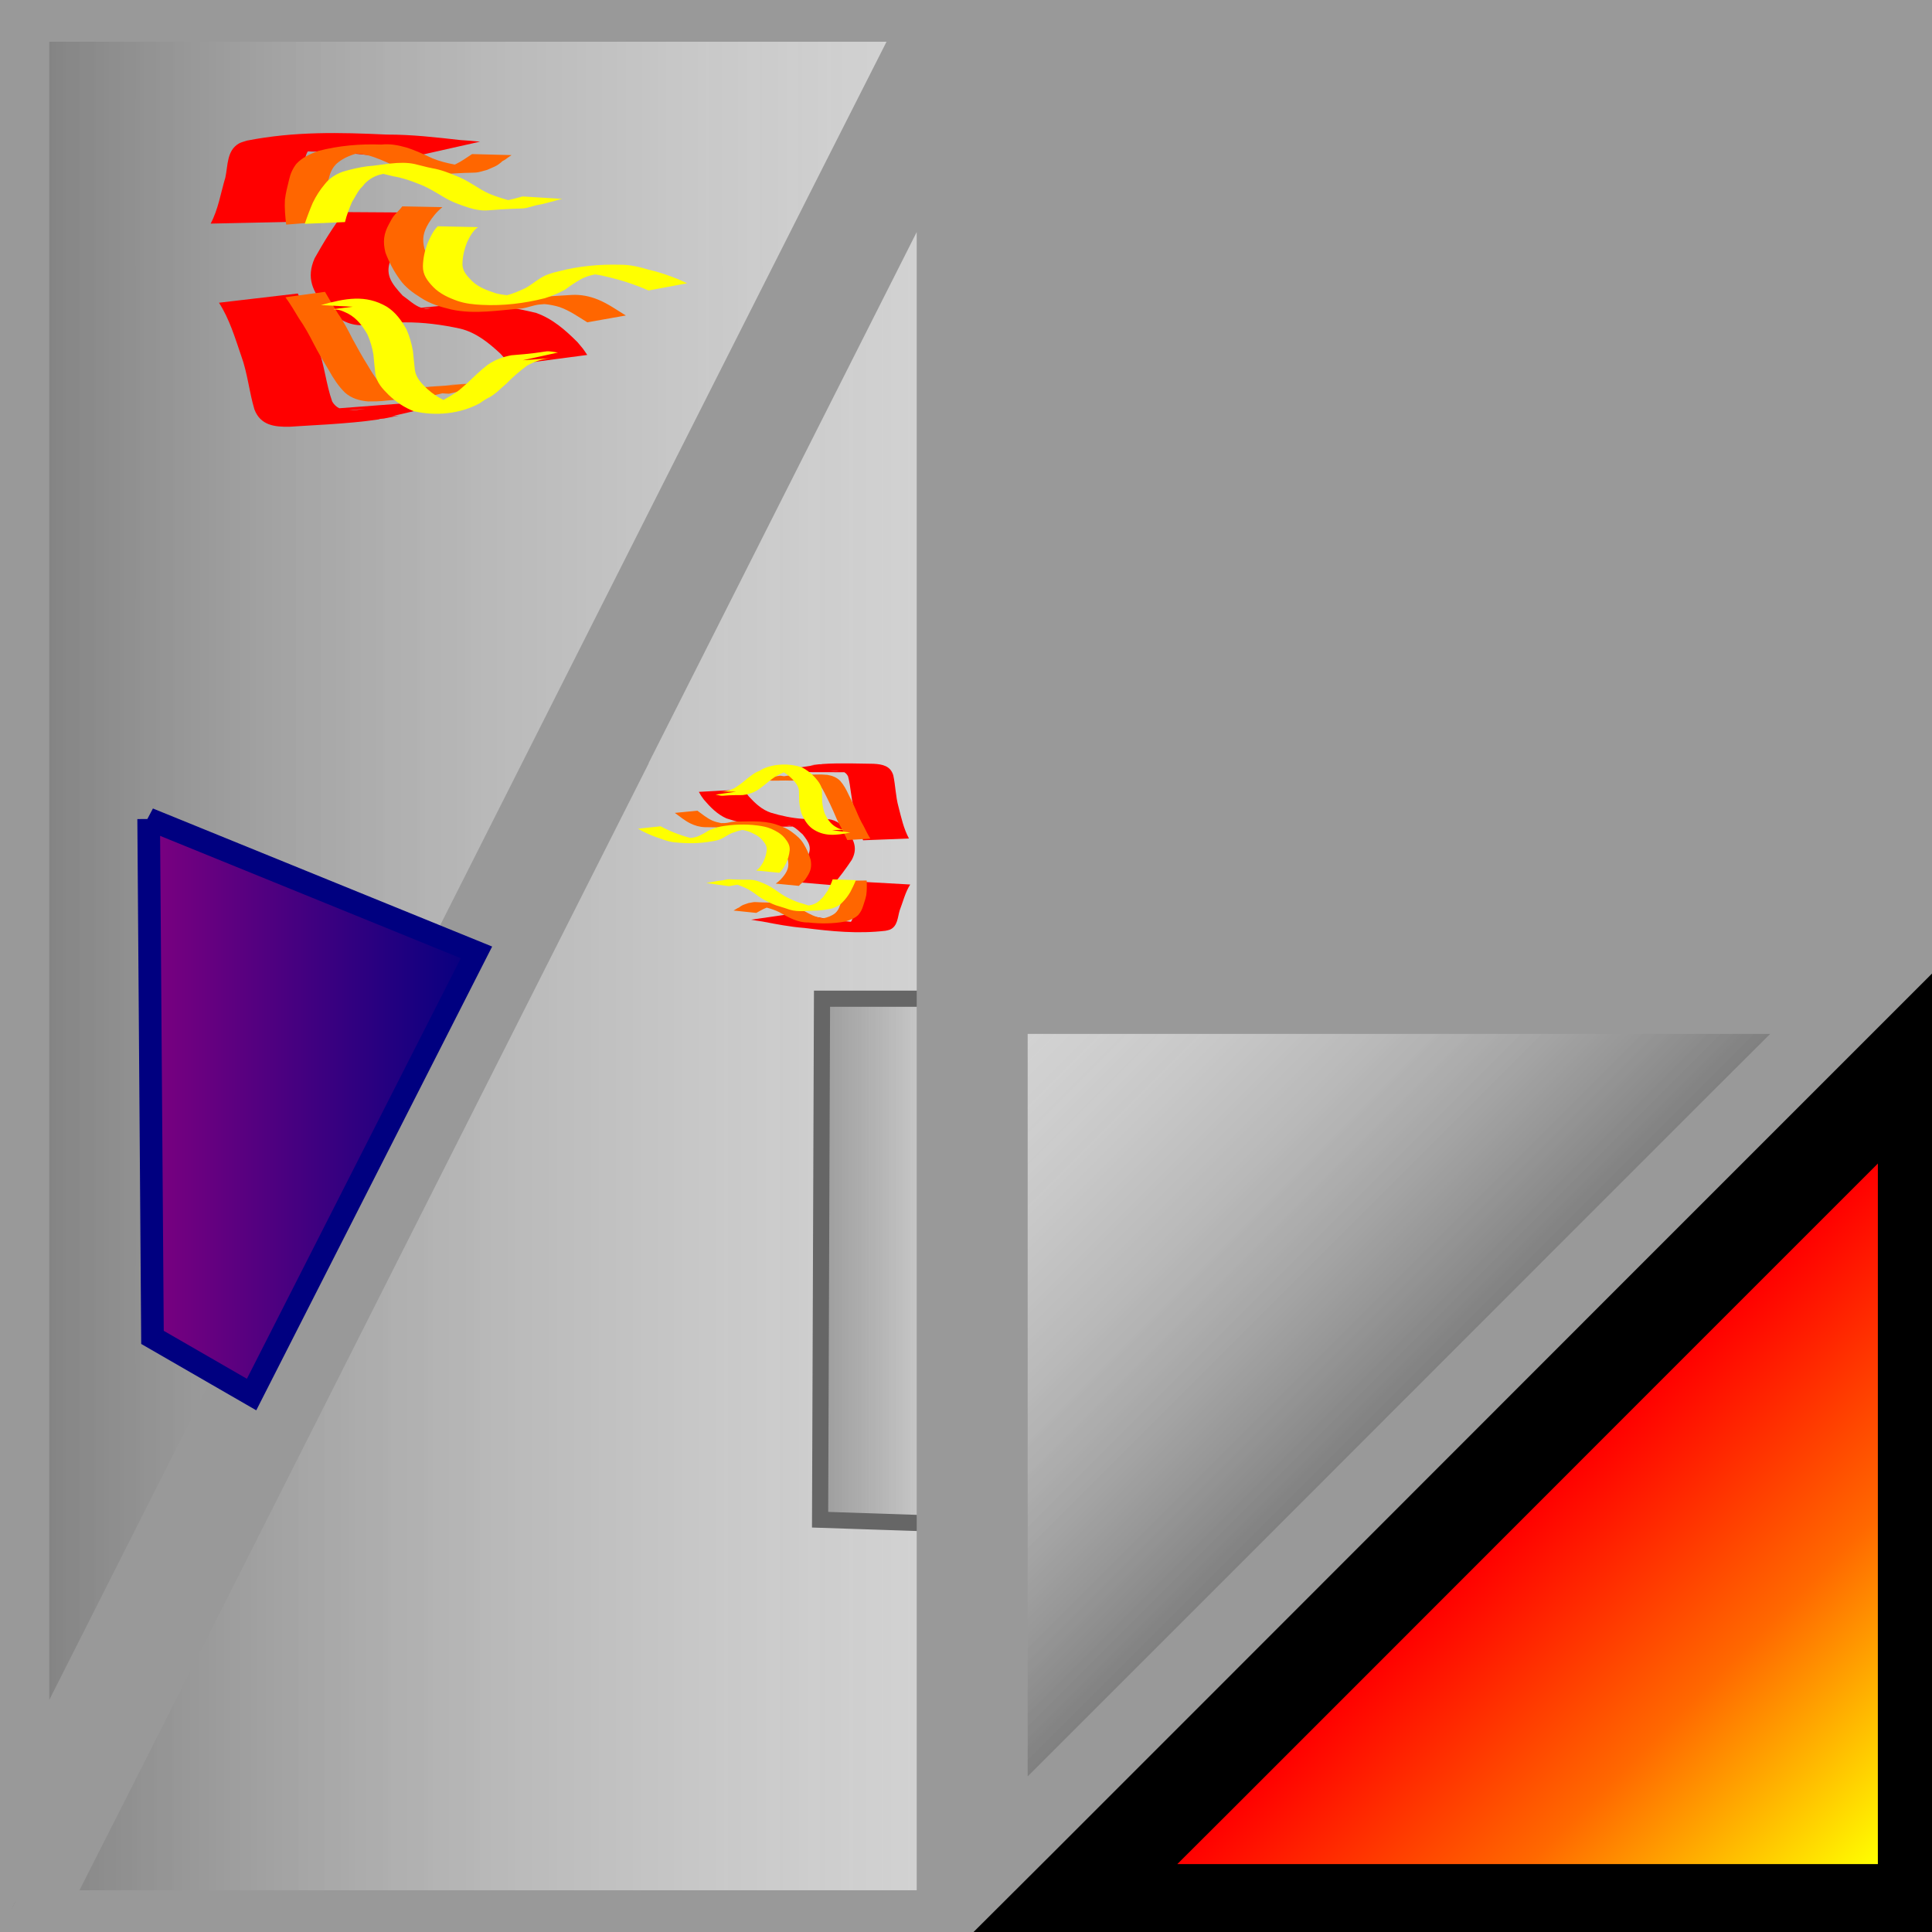
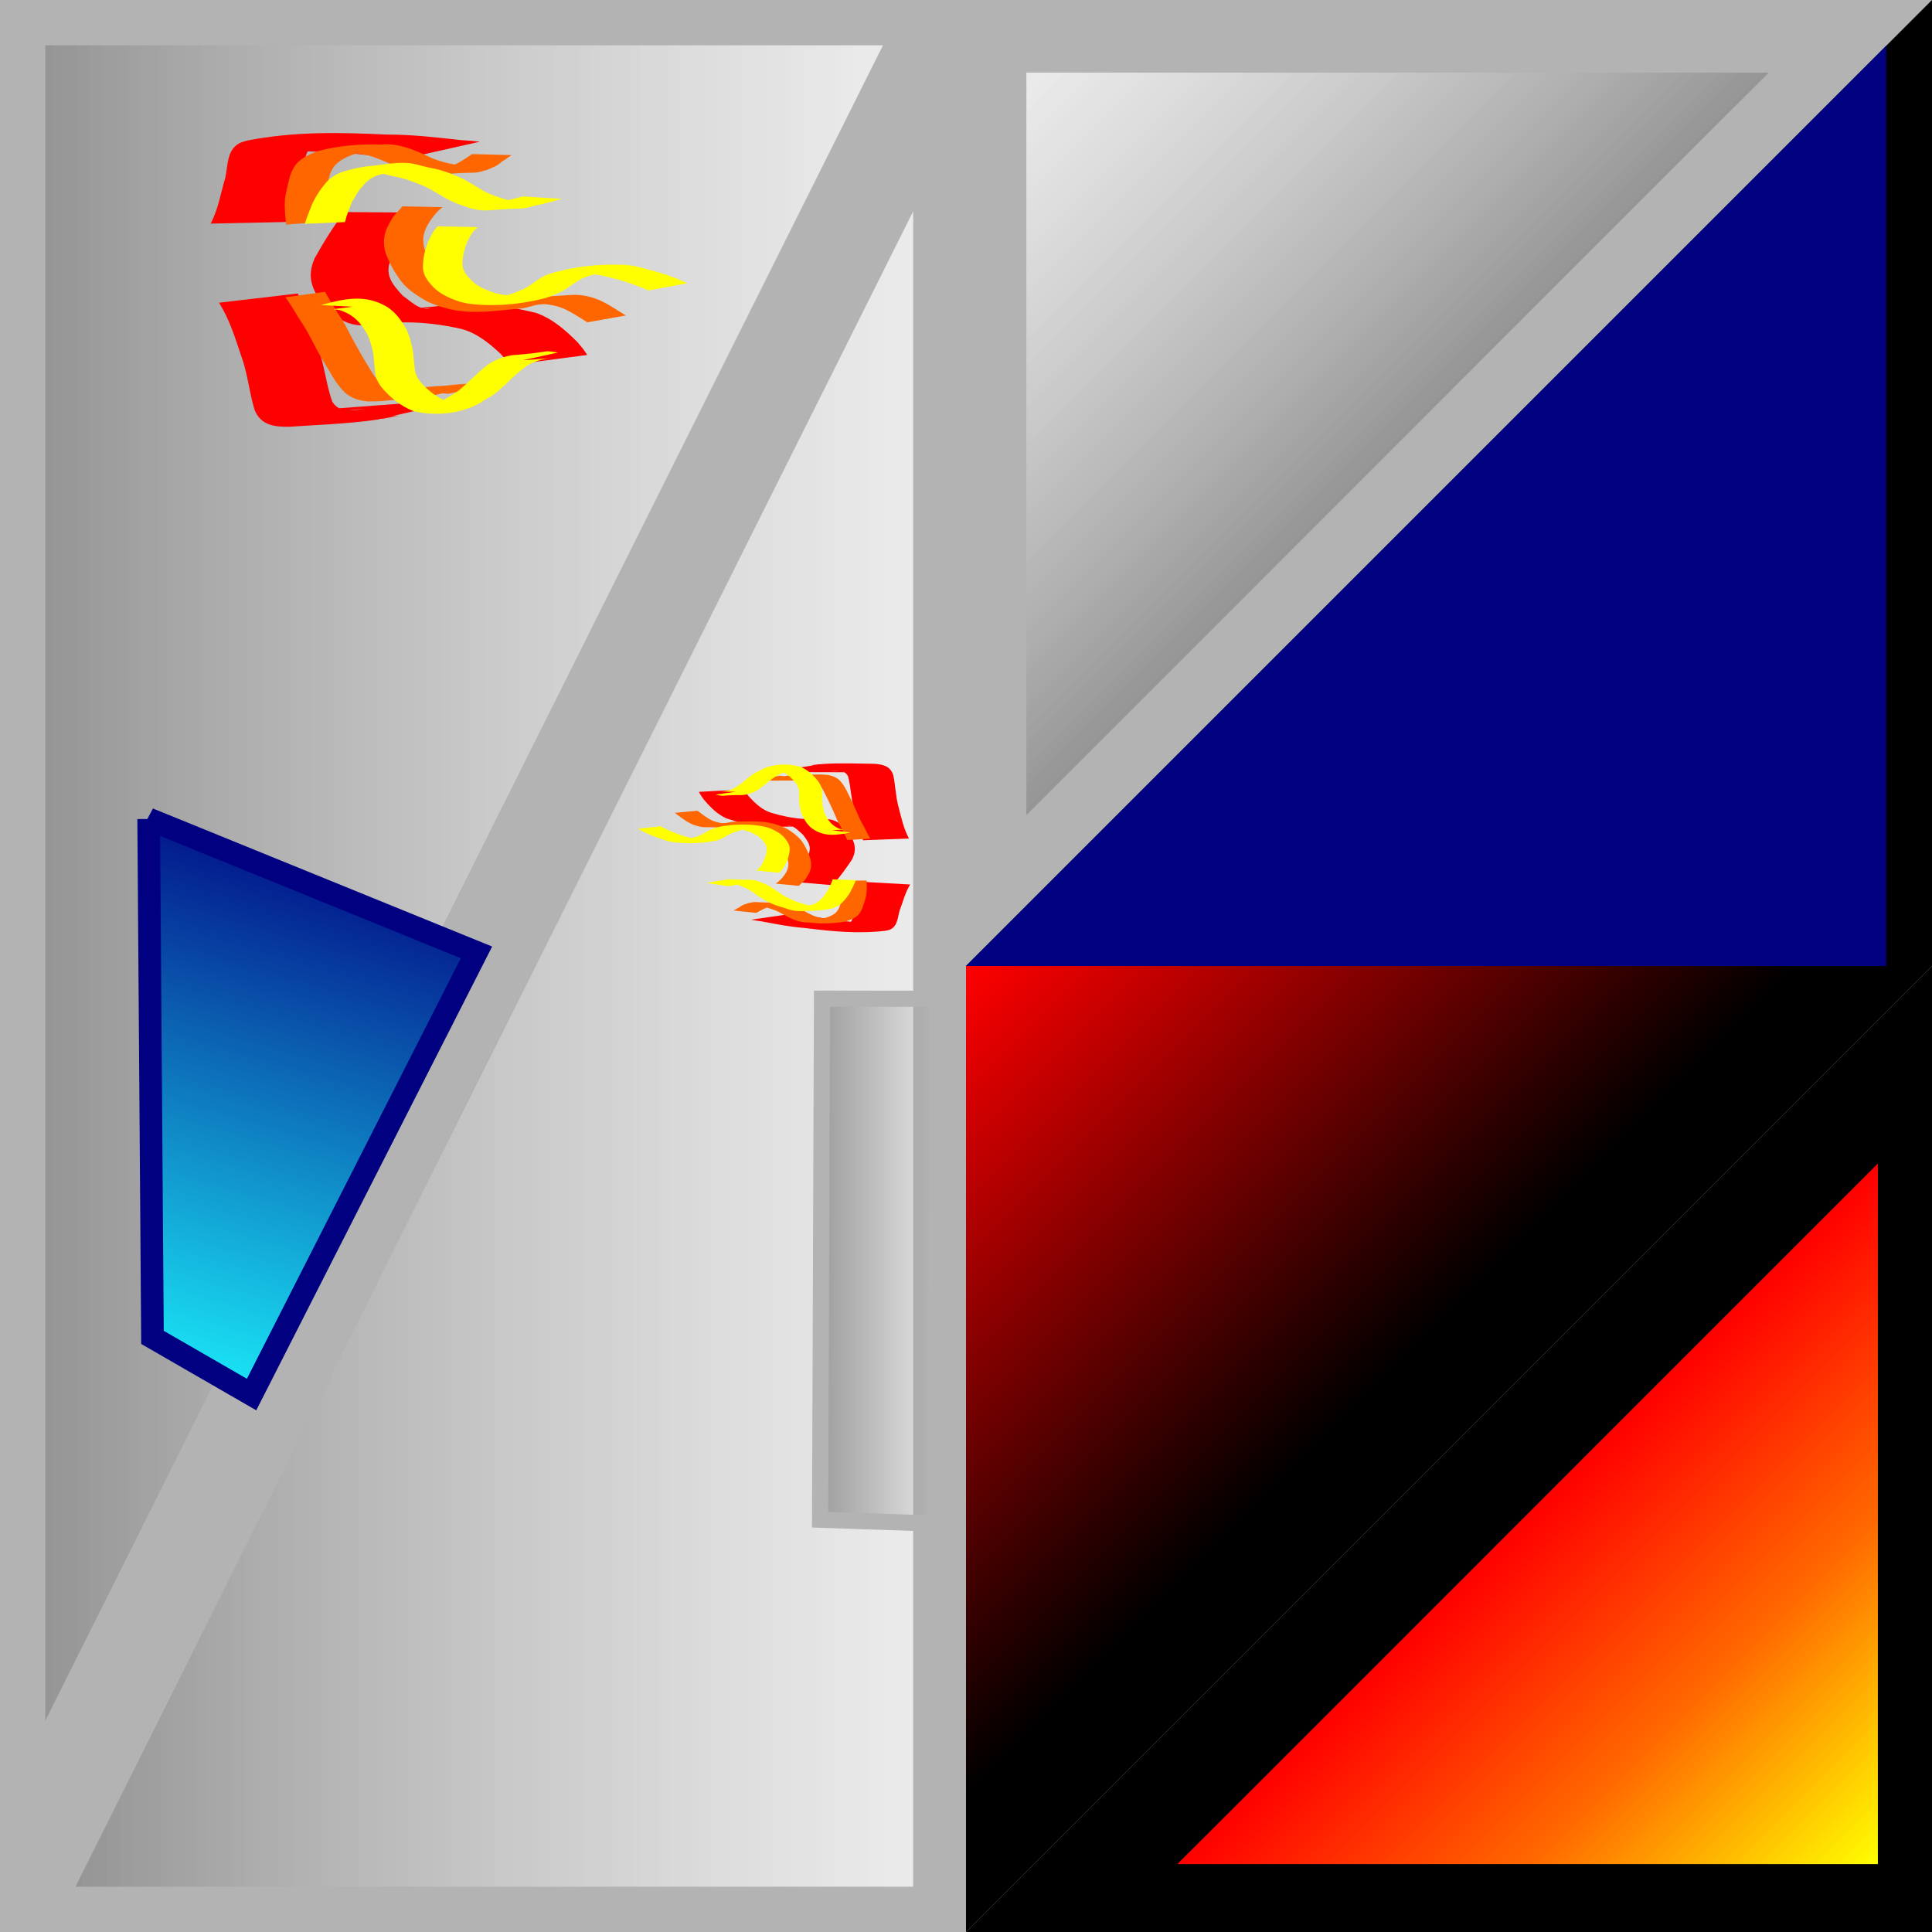
<svg xmlns="http://www.w3.org/2000/svg" xmlns:xlink="http://www.w3.org/1999/xlink" width="256" height="256" id="svg2" version="1.1">
  <defs id="defs4">
+     <linearGradient id="linearGradient3830">
+       <stop style="stop-color:#008080;stop-opacity:1;" offset="0" id="stop3832" />
+       <stop style="stop-color:#008080;stop-opacity:0;" offset="1" id="stop3834" />
+     </linearGradient>
+     <linearGradient id="linearGradient3822">
+       <stop style="stop-color:#ff0000;stop-opacity:1;" offset="0" id="stop3824" />
+       <stop style="stop-color:#ff0000;stop-opacity:0;" offset="1" id="stop3826" />
+     </linearGradient>
    <linearGradient id="linearGradient3672">
      <stop style="stop-color:#959595;stop-opacity:1;" offset="0" id="stop3674" />
-       <stop style="stop-color:#ffffff;stop-opacity:1;" offset="1" id="stop3676" />
+       <stop style="stop-color:#ffffff;stop-opacity:0.738;" offset="1" id="stop3676" />
    </linearGradient>
    <linearGradient id="linearGradient3760">
      <stop style="stop-color:#999999;stop-opacity:1;" offset="0" id="stop3762" />
      <stop style="stop-color:#999999;stop-opacity:0;" offset="1" id="stop3764" />
    </linearGradient>
    <linearGradient id="linearGradient3744">
      <stop style="stop-color:#808080;stop-opacity:1;" offset="0" id="stop3746" />
      <stop style="stop-color:#ffffff;stop-opacity:0.561;" offset="1" id="stop3748" />
    </linearGradient>
    <linearGradient id="linearGradient3720">
-       <stop style="stop-color:#800080;stop-opacity:1;" offset="0" id="stop3722" />
+       <stop style="stop-color:#1cf7ff;stop-opacity:1;" offset="0" id="stop3722" />
      <stop style="stop-color:#000080;stop-opacity:1;" offset="1" id="stop3724" />
    </linearGradient>
    <linearGradient id="linearGradient3702">
      <stop style="stop-color:#ff0000;stop-opacity:1;" offset="0" id="stop3704" />
      <stop id="stop3710" offset="0.5" style="stop-color:#ff6800;stop-opacity:1;" />
      <stop style="stop-color:#ffff00;stop-opacity:1;" offset="1" id="stop3706" />
    </linearGradient>
    <linearGradient xlink:href="#linearGradient3702" id="linearGradient3708" x1="196" y1="992.362" x2="273.782" y2="992.362" gradientUnits="userSpaceOnUse" gradientTransform="matrix(0.5967172,0.5967172,-0.5967172,0.5967172,677.6167,287.8324)" />
-     <linearGradient xlink:href="#linearGradient3720" id="linearGradient3726" x1="18.198" y1="943.013" x2="64.635" y2="943.013" gradientUnits="userSpaceOnUse" />
-     <linearGradient xlink:href="#linearGradient3744" id="linearGradient3750" x1="2.531" y1="116.844" x2="121.719" y2="116.844" gradientUnits="userSpaceOnUse" />
-     <linearGradient xlink:href="#linearGradient3744" id="linearGradient3758" x1="1.5" y1="136.359" x2="125.188" y2="136.359" gradientUnits="userSpaceOnUse" />
+     <linearGradient xlink:href="#linearGradient3720" id="linearGradient3726" x1="18.198" y1="982.646" x2="41.416" y2="903.38" gradientUnits="userSpaceOnUse" />
    <linearGradient xlink:href="#linearGradient3760" id="linearGradient3766" x1="107.596" y1="963.469" x2="125.244" y2="963.469" gradientUnits="userSpaceOnUse" />
    <linearGradient id="linearGradient3702-7">
      <stop style="stop-color:#ff0000;stop-opacity:1;" offset="0" id="stop3704-5" />
      <stop id="stop3710-4" offset="0.5" style="stop-color:#ff6800;stop-opacity:1;" />
      <stop style="stop-color:#ffff00;stop-opacity:1;" offset="1" id="stop3706-8" />
    </linearGradient>
-     <linearGradient xlink:href="#linearGradient3744" id="linearGradient3678" x1="185.364" y1="982.554" x2="136.173" y2="933.362" gradientUnits="userSpaceOnUse" />
+     <linearGradient xlink:href="#linearGradient3672" id="linearGradient3678" x1="185.364" y1="982.554" x2="136.173" y2="933.362" gradientUnits="userSpaceOnUse" gradientTransform="translate(-0.1726,-127.3833)" />
+     <linearGradient xlink:href="#linearGradient3672" id="linearGradient3773" x1="6" y1="913.362" x2="117" y2="913.362" gradientUnits="userSpaceOnUse" />
+     <linearGradient xlink:href="#linearGradient3672" id="linearGradient3781" x1="10" y1="935.362" x2="121" y2="935.362" gradientUnits="userSpaceOnUse" spreadMethod="pad" />
+     <radialGradient xlink:href="#linearGradient3822" id="radialGradient3828" cx="128" cy="924.362" fx="128" fy="924.362" r="55" gradientTransform="matrix(-1.3796965e-6,1.000002,-0.9999989,-1.3943373e-6,1052.362,796.3632)" gradientUnits="userSpaceOnUse" />
+     <linearGradient xlink:href="#linearGradient3830" id="linearGradient3838" x1="256" y1="924.362" x2="196.041" y2="864.403" gradientUnits="userSpaceOnUse" />
+     <linearGradient xlink:href="#linearGradient3822" id="linearGradient3842" x1="128" y1="924.362" x2="183" y2="979.362" gradientUnits="userSpaceOnUse" />
  </defs>
  <g id="layer1" transform="translate(0,-796.3622)">
-     <rect style="fill:#00ff00;fill-rule:evenodd;stroke:none" id="rect2816-8" width="128" height="256" x="128" y="796.362" />
-     <rect style="fill:#999999;fill-rule:evenodd;stroke:none" id="rect2816-8-8" width="256" height="256" x="0" y="796.362" />
-     <path style="fill:url(#linearGradient3750);fill-rule:evenodd;stroke:none;fill-opacity:1.0" d="M 121.719 1.938 L 3.531 2.438 L 2.531 218.125 L 7.562 231.75 L 28.781 189.344 L 25.531 187.656 L 42.062 154.875 L 42.031 154.875 L 54.812 129.531 L 56.562 130.25 L 117.688 14.562 L 116.625 14.438 L 121.719 1.938 z " id="rect2816-7" transform="translate(0,796.3622)" />
-     <path style="fill:url(#linearGradient3758);fill-rule:evenodd;stroke:none;fill-opacity:1.0" d="M 125.188 19.25 L 116.688 33.781 L 75.75 112.562 L 7.562 247.906 L 2.531 252.469 L 2 251.969 L 1.5 253 L 124.25 253.469 L 125.188 19.25 z " transform="translate(0,796.3622)" id="rect2816-80" />
-     <path style="fill:url(#linearGradient3766);stroke:#666666;stroke-width:2.142;stroke-linecap:butt;stroke-linejoin:miter;stroke-miterlimit:4;stroke-opacity:1;stroke-dasharray:none;fill-opacity:1" d="m 124.173,928.694 -0.254,69.549 -15.252,-0.511 0.254,-69.037 15.252,0 z" id="path3828" />
-     <path style="fill:#999999;fill-rule:evenodd;stroke:none" d="M 0 0 L 0 256 L 41 174 L 40.969 174 L 93.625 68.688 L 118.281 19.406 L 128 0 L 0 0 z M 6.531 5.531 L 117.469 5.531 L 109.031 22.188 L 87.656 64.5 L 42.031 154.875 L 42.062 154.875 L 6.531 225.25 L 6.531 5.531 z " id="rect2816" transform="translate(0,796.3622)" />
-     <path style="fill:#999999;fill-rule:evenodd;stroke:none" d="m 128,1052.362 0,-256 -41,82 0.031,0 L 34.375,983.675 9.719,1032.956 0,1052.362 l 128,0 z m -6.531,-5.531 -110.938,0 8.438,-16.656 21.375,-42.312 45.625,-90.375 -0.031,0 35.531,-70.375 0,219.719 z" id="rect2816-5" />
-     <path style="fill:#000000;fill-rule:evenodd;stroke:none" d="M 257 128 L 216 169 L 163.375 221.656 L 138.719 246.312 L 129 256 L 257 256 L 257 128 z " transform="translate(0,796.3622)" id="rect2816-5-9" />
+     <rect style="fill:#b3b3b3;fill-rule:evenodd;stroke:none" id="rect2816-8" width="256" height="256" x="0" y="796.362" />
+     <path style="fill:#b3b3b3;stroke:none" d="M 128,796.362 0,1052.362 0,796.362 l 128,0 z" id="path2871-2-1-5" />
+     <path id="path2983" d="M 117,802.362 6,1024.362 6,802.362 l 111,0 z" style="fill:url(#linearGradient3773);stroke:none;stroke-opacity:1;fill-opacity:1.0" />
+     <path style="fill:#b3b3b3;stroke:none" d="m 0,1052.362 128,-256 0,256 -128,0 z" id="path2871-2-1" />
+     <path id="path2985" d="m 10,1046.362 111,-222 0,222 -111,0 z" style="fill:url(#linearGradient3781);stroke:none;fill-opacity:1.0" />
+     <path style="fill:url(#linearGradient3766);fill-opacity:1;stroke:#b3b3b3;stroke-width:2.142;stroke-linecap:butt;stroke-linejoin:miter;stroke-miterlimit:4;stroke-opacity:1;stroke-dasharray:none" d="m 124.173,928.694 -0.254,69.549 -15.252,-0.511 0.254,-69.037 15.252,0 z" id="path3828" />
+     <path style="fill:#000000;stroke:none" d="m 256,924.362 -128,128 0,-128 128,0 z" id="path2871-2-5" />
+     <path style="fill:#000000;stroke:none" d="m 128,1052.362 128,-128 0,128 -128,0 z" id="path2871-2" />
    <path style="fill:url(#linearGradient3708);fill-opacity:1;fill-rule:evenodd;stroke:none" d="m 248.827,950.535 -29.734,29.734 -38.164,38.187 -17.881,17.881 -7.048,7.026 92.827,0 0,-92.827 z" id="rect2816-5-9-8" />
    <g id="g3658" transform="matrix(0.6411643,0.3066042,-0.3066042,0.6411643,276.4226,281.4011)">
      <path id="path3792-7" d="m 53.832,806.7 c -2.241,0.82 -1.061,0.382 -3.39,1.295 -4.322,1.499 -8.706,3.007 -12.822,4.993 -8.119,3.426 -15.79,6.869 -23.055,12.267 -0.373,0.383 -0.801,0.673 -1.11,1.11 -1.531,2.169 -0.096,4.605 0.432,6.843 0.46,2.967 1.367,5.924 1.233,8.938 l 13.192,-6.658 c -0.304,-3.032 -1.216,-6.038 -1.664,-9.062 -0.159,-1.228 -1.196,-2.87 -0.986,-4.253 0.244,-0.102 0.496,-0.205 0.74,-0.308 4.086,-2.048 8.413,-3.432 12.699,-4.993 2.305,-0.847 1.21,-0.434 3.39,-1.233 l 11.343,-8.938 z m -3.76,16.459 -13.377,6.288 c -0.722,3.364 -1.069,6.742 -1.295,10.171 0.126,3.981 2.345,5.771 5.733,7.274 2.439,0.93 4.902,1.383 7.336,0.308 4.065,-2.131 2.985,-1.551 6.534,-3.699 0.314,-0.149 0.319,-0.17 0.74,-0.37 3.117,-1.522 6.435,-2.595 9.801,-3.39 2.991,-0.628 5.962,0.088 8.815,0.986 1.677,0.696 0.876,0.33 2.466,1.171 l 12.206,-7.952 c -1.694,-0.985 -0.861,-0.52 -2.651,-1.356 -2.985,-1.063 -6.114,-1.945 -9.308,-1.603 -3.398,0.713 -6.767,1.609 -9.925,3.082 -5.111,2.186 -3.256,1.404 -9.863,5.301 -1.338,0.158 -2.832,-0.368 -4.069,-0.555 -2.907,-1.18 -4.91,-2.101 -4.932,-5.61 0.272,-3.382 0.618,-6.837 1.788,-10.048 z m 8.938,15.473 c -0.294,0.208 -0.592,0.424 -0.925,0.555 -0.126,0.049 -0.239,0.091 -0.37,0.123 0.421,-0.242 0.873,-0.436 1.295,-0.678 z m -23.61,8.26 -12.514,7.89 c 3.072,1.899 5.509,4.596 8.014,7.151 2.471,2.412 4.222,5.404 6.534,7.952 2.31,2.198 4.809,1.336 7.336,0.062 2.211,-1.285 9.742,-5.224 14.363,-8.384 l 0.185,-0.185 c 0.182,-0.126 0.445,-0.247 0.616,-0.37 0.611,-0.437 1.602,-1.22 2.342,-1.726 -0.392,0.227 -0.779,0.451 -1.171,0.678 l 9.37,-7.459 c -2.067,0.844 -3.924,2.097 -5.98,2.959 -4.291,2.476 -8.601,4.907 -12.884,7.397 -0.581,7.5e-4 -1.153,-0.174 -1.726,-0.555 -2.458,-2.445 -4.204,-5.492 -6.719,-7.89 -2.562,-2.535 -4.932,-5.275 -7.767,-7.521 z m 20.712,13.932 c -0.854,0.535 -1.802,1.191 -2.774,1.603 0.926,-0.535 1.847,-1.07 2.774,-1.603 z" style="fill:#ff0000;stroke:none" />
      <path id="path3641" transform="translate(0,796.3622)" d="m 60.219,10.062 -6.719,3 c -0.495,0.849 -0.248,0.417 -0.75,1.25 -0.391,0.671 -0.828,1.311 -1.312,1.906 -1.397,0.374 -2.831,0.67 -4.281,0.75 -1.767,0.016 -3.53,0.019 -5.281,0.281 -1.535,0.258 -3.043,0.664 -4.375,1.5 -3.657,1.58 -7.12,3.616 -10.156,6.188 -1.1,1.146 -2.163,2.387 -2.625,3.938 -0.22,1.081 -0.195,2.142 0.062,3.219 0.266,1.236 0.493,2.491 0.906,3.688 0.588,1.442 1.39,2.777 2.219,4.094 l 6.469,-3.75 c -0.953,-1.18 -1.708,-2.493 -2.25,-3.906 -0.332,-1.182 -0.547,-2.419 -0.781,-3.625 -0.216,-0.995 -0.228,-1.939 0.094,-2.906 0.539,-1.334 1.483,-2.469 2.562,-3.406 0.654,-0.248 1.34,-0.465 2.031,-0.625 1.717,-0.335 3.444,-0.346 5.188,-0.375 1.838,-0.037 3.668,-0.363 5.438,-0.844 1.13,-0.338 2.2,-0.846 3.219,-1.438 7.043,-4.087 4.884,-2.288 7.406,-4.469 0.129,-0.158 0.272,-0.315 0.406,-0.469 0.415,-0.475 0.827,-0.902 1.125,-1.469 0.697,-1.325 -0.138,-0.059 0.688,-1.25 0.473,-0.864 0.219,-0.435 0.719,-1.281 z m -7.438,14.312 -6.812,3.094 c -0.144,0.832 -0.527,1.612 -0.688,2.438 -0.085,0.439 -0.096,1.147 -0.125,1.594 -0.124,2.095 0.373,3.487 1.688,5.094 1.366,1.317 2.923,2.474 4.594,3.375 1.526,0.866 3.248,1.179 4.969,1.375 2.068,0.29 4.077,-0.037 6.094,-0.469 4.346,-1.019 8.075,-3.712 11.875,-5.906 0.872,-0.601 1.572,-1.399 2.469,-1.969 0.291,-0.185 0.606,-0.361 0.906,-0.531 0.907,-0.332 1.84,-0.583 2.812,-0.719 1.955,-0.204 3.906,0.132 5.844,0.344 l 5.938,-4.25 c -1.972,-0.2 -3.916,-0.549 -5.906,-0.438 -1.692,0.095 -3.315,0.5 -4.812,1.312 -2.343,1.32 -4.698,2.601 -7.031,3.938 -1.113,0.638 -2.033,1.61 -3.188,2.188 -0.592,0.365 -1.164,0.747 -1.719,1.156 -0.518,0.201 -0.998,0.379 -1.406,0.469 -1.947,0.453 -3.893,0.881 -5.906,0.625 -1.655,-0.138 -3.3,-0.348 -4.781,-1.156 -1.632,-0.779 -3.137,-1.878 -4.469,-3.094 -1.241,-1.486 -1.544,-2.694 -1.375,-4.625 0.131,-1.324 0.448,-2.643 1.031,-3.844 z M 39.844,48.062 33.625,52.156 c 1.374,0.736 2.671,1.607 3.969,2.469 1.586,0.893 3.06,1.955 4.5,3.062 1.505,1.146 3.067,2.191 4.656,3.219 1.412,1.012 2.914,1.939 4.562,2.5 1.558,0.458 3.108,0.181 4.594,-0.375 2.862,-1.395 1.195,-0.577 6.562,-3.719 2.538,-1.37 1.618,-0.64 3.656,-2.312 0.537,-0.434 1.078,-0.881 1.625,-1.312 0.39,-0.145 0.776,-0.298 1.156,-0.469 l 5.812,-4.594 c -0.627,0.251 -1.153,0.677 -1.844,0.75 -1.735,0.627 -3.479,1.65 -5.125,2.656 1.812,-1.033 3.653,-2.062 2.75,-1.531 -3.637,2.138 -4.808,2.774 -5.406,3.094 -0.047,0.025 -0.149,0.105 -0.188,0.125 -0.051,0.028 -0.106,0.067 -0.156,0.094 -0.01,0.005 -0.053,0.026 -0.062,0.031 -0.046,0.028 -0.165,0.079 -0.188,0.094 -0.22,0.113 -0.346,0.172 -1.531,0.938 -0.991,0.683 -1.933,1.439 -2.875,2.188 -0.886,0.261 -1.794,0.389 -2.719,0.219 -1.643,-0.394 -3.074,-1.388 -4.469,-2.312 -1.581,-1.004 -3.115,-2.085 -4.625,-3.188 -1.451,-1.113 -2.932,-2.23 -4.531,-3.125 -1.32,-0.847 -2.618,-1.697 -3.906,-2.594 z m 25.25,7.531 c 0.782,-0.434 1.621,-0.931 2.5,-1.469 -0.962,0.55 -1.902,1.119 -2.5,1.469 z" style="fill:#ff6600;fill-opacity:1;stroke:none" />
      <path id="path3649" transform="translate(0,796.3622)" d="m 72.281,13.344 -6.875,2.781 -0.438,0.375 c -0.539,0.484 -1.123,0.954 -1.688,1.406 -1.718,0.277 -3.475,0.556 -5.219,0.406 C 56.294,18.167 54.528,17.868 52.75,18 c -1.636,0.074 -3.261,0.203 -4.844,0.656 -1.057,0.282 -2.154,0.446 -3.219,0.688 -2.878,0.654 -5.48,2.874 -7.812,4.188 -1.334,0.873 -2.571,1.864 -3.75,2.938 -0.943,0.981 -1.679,2.117 -1.969,3.469 -0.36,1.366 -0.531,2.741 -0.531,4.156 0.056,1.39 0.171,2.775 0.344,4.156 l 6.625,-3.531 C 37.306,33.408 37.222,32.086 37.156,30.75 c 0.133,-0.918 0.096,-1.906 0.312,-2.812 0.045,-0.19 0.117,-0.38 0.188,-0.562 l 0.156,-0.656 c 0.387,-1.21 1.135,-2.274 2.156,-3.031 0.06,-0.055 0.128,-0.102 0.188,-0.156 0.635,-0.145 1.278,-0.257 1.906,-0.406 1.563,-0.46 3.162,-0.641 4.781,-0.75 1.761,-0.169 3.529,0.04 5.281,0.188 1.778,0.191 3.551,0.01 5.312,-0.25 1.157,-0.169 2.297,-0.506 3.312,-1.094 6.995,-4.046 4.968,-2.342 7.594,-4.656 1.234,-0.852 2.32,-1.886 3.469,-2.844 l 0.469,-0.375 z M 100.062,17.5 c -1.204,0.029 -0.612,-0.019 -1.812,0.031 -1.948,0.13 -3.875,0.341 -5.781,0.781 -1.725,0.27 -3.484,0.638 -5.062,1.406 -3.575,1.589 -6.961,3.596 -9.938,6.125 -0.972,0.772 -1.88,1.582 -2.531,2.656 -0.577,0.912 -1.035,1.899 -1.656,2.781 -0.788,0.968 -1.608,1.91 -2.562,2.719 -0.649,0.224 -1.318,0.431 -2,0.562 -1.654,0.207 -3.352,0.406 -4.969,-0.125 -1.267,-0.469 -2.465,-0.86 -3.062,-2.188 -0.55,-1.22 -0.837,-2.541 -0.938,-3.875 0.011,-1.194 0.011,-2.43 0.625,-3.5 l -6.844,3.094 c -0.424,1.214 -0.376,2.486 -0.344,3.75 0.125,1.433 0.473,2.845 1.062,4.156 0.673,1.475 1.935,2.105 3.375,2.656 1.675,0.624 3.471,0.587 5.219,0.406 1.564,-0.177 3.029,-0.707 4.469,-1.312 3.665,-1.535 6.977,-3.642 10,-6.156 1.031,-0.929 1.918,-1.986 2.75,-3.094 0.5,-0.987 1.057,-1.932 1.688,-2.844 0.569,-0.862 1.31,-1.523 2.125,-2.125 0.906,-0.286 1.85,-0.504 2.781,-0.688 1.892,-0.4 3.791,-0.67 5.719,-0.812 1.186,-0.065 0.588,-0.049 1.781,-0.094 L 100.062,17.5 z M 83.906,39.531 c -3.256,1.008 -0.475,0.099 -7.625,4.219 -1.307,0.96 -2.414,2.11 -3.219,3.531 -0.8,1.555 -1.355,3.191 -2,4.812 -0.259,0.592 -0.494,1.203 -0.781,1.781 -0.501,1.01 -1.193,1.905 -1.812,2.844 -1.2,-0.013 -2.39,-0.192 -3.562,-0.531 -1.36,-0.443 -2.777,-0.925 -3.625,-2.156 -0.622,-1.025 -1.268,-2.029 -1.875,-3.062 -0.807,-1.135 -1.754,-2.221 -2.812,-3.125 -1.563,-1.11 -3.216,-2.015 -5.156,-2.25 -4.564,-0.389 -7.67,1.914 -11.219,5.031 l 5.469,-2.281 c -0.906,0.578 -1.549,0.987 -2.969,1.906 -0.025,0.016 -0.025,0.056 -0.031,0.062 0.143,-0.037 0.678,-0.263 0.906,-0.312 0.75,-0.163 1.167,-0.124 1.938,-0.125 1.841,0.101 3.393,0.915 4.875,1.938 0.987,0.85 1.88,1.835 2.625,2.906 0.591,1.023 1.229,2.021 1.844,3.031 0.907,1.418 2.452,2 3.969,2.531 1.786,0.577 3.66,0.869 5.531,0.719 4.089,-0.903 8.008,-3.263 10.469,-6.656 0.162,-0.294 0.32,-0.591 0.5,-0.875 0.887,-1.404 0.299,-0.215 1.125,-1.688 0.491,-0.876 0.792,-1.843 1.219,-2.75 0.562,-1.658 1.236,-3.238 2.062,-4.781 0.904,-1.318 2.011,-2.357 3.375,-3.188 -2.093,1.224 -3.461,2.013 -4.5,2.594 l 5.281,-4.125 z" style="fill:#ffff00;fill-opacity:1;stroke:none" />
    </g>
    <g transform="matrix(-0.3561277,-0.2056104,0.2056104,-0.3561277,-47.16092,1216.585)" id="g3658-0">
      <path id="path3792-7-0" d="m 53.832,806.7 c -2.241,0.82 -1.061,0.382 -3.39,1.295 -4.322,1.499 -8.706,3.007 -12.822,4.993 -8.119,3.426 -15.79,6.869 -23.055,12.267 -0.373,0.383 -0.801,0.673 -1.11,1.11 -1.531,2.169 -0.096,4.605 0.432,6.843 0.46,2.967 1.367,5.924 1.233,8.938 l 13.192,-6.658 c -0.304,-3.032 -1.216,-6.038 -1.664,-9.062 -0.159,-1.228 -1.196,-2.87 -0.986,-4.253 0.244,-0.102 0.496,-0.205 0.74,-0.308 4.086,-2.048 8.413,-3.432 12.699,-4.993 2.305,-0.847 1.21,-0.434 3.39,-1.233 l 11.343,-8.938 z m -3.76,16.459 -13.377,6.288 c -0.722,3.364 -1.069,6.742 -1.295,10.171 0.126,3.981 2.345,5.771 5.733,7.274 2.439,0.93 4.902,1.383 7.336,0.308 4.065,-2.131 2.985,-1.551 6.534,-3.699 0.314,-0.149 0.319,-0.17 0.74,-0.37 3.117,-1.522 6.435,-2.595 9.801,-3.39 2.991,-0.628 5.962,0.088 8.815,0.986 1.677,0.696 0.876,0.33 2.466,1.171 l 12.206,-7.952 c -1.694,-0.985 -0.861,-0.52 -2.651,-1.356 -2.985,-1.063 -6.114,-1.945 -9.308,-1.603 -3.398,0.713 -6.767,1.609 -9.925,3.082 -5.111,2.186 -3.256,1.404 -9.863,5.301 -1.338,0.158 -2.832,-0.368 -4.069,-0.555 -2.907,-1.18 -4.91,-2.101 -4.932,-5.61 0.272,-3.382 0.618,-6.837 1.788,-10.048 z m 8.938,15.473 c -0.294,0.208 -0.592,0.424 -0.925,0.555 -0.126,0.049 -0.239,0.091 -0.37,0.123 0.421,-0.242 0.873,-0.436 1.295,-0.678 z m -23.61,8.26 -12.514,7.89 c 3.072,1.899 5.509,4.596 8.014,7.151 2.471,2.412 4.222,5.404 6.534,7.952 2.31,2.198 4.809,1.336 7.336,0.062 2.211,-1.285 9.742,-5.224 14.363,-8.384 l 0.185,-0.185 c 0.182,-0.126 0.445,-0.247 0.616,-0.37 0.611,-0.437 1.602,-1.22 2.342,-1.726 -0.392,0.227 -0.779,0.451 -1.171,0.678 l 9.37,-7.459 c -2.067,0.844 -3.924,2.097 -5.98,2.959 -4.291,2.476 -8.601,4.907 -12.884,7.397 -0.581,7.5e-4 -1.153,-0.174 -1.726,-0.555 -2.458,-2.445 -4.204,-5.492 -6.719,-7.89 -2.562,-2.535 -4.932,-5.275 -7.767,-7.521 z m 20.712,13.932 c -0.854,0.535 -1.802,1.191 -2.774,1.603 0.926,-0.535 1.847,-1.07 2.774,-1.603 z" style="fill:#ff0000;stroke:none" />
      <path id="path3641-2" transform="translate(0,796.3622)" d="m 60.219,10.062 -6.719,3 c -0.495,0.849 -0.248,0.417 -0.75,1.25 -0.391,0.671 -0.828,1.311 -1.312,1.906 -1.397,0.374 -2.831,0.67 -4.281,0.75 -1.767,0.016 -3.53,0.019 -5.281,0.281 -1.535,0.258 -3.043,0.664 -4.375,1.5 -3.657,1.58 -7.12,3.616 -10.156,6.188 -1.1,1.146 -2.163,2.387 -2.625,3.938 -0.22,1.081 -0.195,2.142 0.062,3.219 0.266,1.236 0.493,2.491 0.906,3.688 0.588,1.442 1.39,2.777 2.219,4.094 l 6.469,-3.75 c -0.953,-1.18 -1.708,-2.493 -2.25,-3.906 -0.332,-1.182 -0.547,-2.419 -0.781,-3.625 -0.216,-0.995 -0.228,-1.939 0.094,-2.906 0.539,-1.334 1.483,-2.469 2.562,-3.406 0.654,-0.248 1.34,-0.465 2.031,-0.625 1.717,-0.335 3.444,-0.346 5.188,-0.375 1.838,-0.037 3.668,-0.363 5.438,-0.844 1.13,-0.338 2.2,-0.846 3.219,-1.438 7.043,-4.087 4.884,-2.288 7.406,-4.469 0.129,-0.158 0.272,-0.315 0.406,-0.469 0.415,-0.475 0.827,-0.902 1.125,-1.469 0.697,-1.325 -0.138,-0.059 0.688,-1.25 0.473,-0.864 0.219,-0.435 0.719,-1.281 z m -7.438,14.312 -6.812,3.094 c -0.144,0.832 -0.527,1.612 -0.688,2.438 -0.085,0.439 -0.096,1.147 -0.125,1.594 -0.124,2.095 0.373,3.487 1.688,5.094 1.366,1.317 2.923,2.474 4.594,3.375 1.526,0.866 3.248,1.179 4.969,1.375 2.068,0.29 4.077,-0.037 6.094,-0.469 4.346,-1.019 8.075,-3.712 11.875,-5.906 0.872,-0.601 1.572,-1.399 2.469,-1.969 0.291,-0.185 0.606,-0.361 0.906,-0.531 0.907,-0.332 1.84,-0.583 2.812,-0.719 1.955,-0.204 3.906,0.132 5.844,0.344 l 5.938,-4.25 c -1.972,-0.2 -3.916,-0.549 -5.906,-0.438 -1.692,0.095 -3.315,0.5 -4.812,1.312 -2.343,1.32 -4.698,2.601 -7.031,3.938 -1.113,0.638 -2.033,1.61 -3.188,2.188 -0.592,0.365 -1.164,0.747 -1.719,1.156 -0.518,0.201 -0.998,0.379 -1.406,0.469 -1.947,0.453 -3.893,0.881 -5.906,0.625 -1.655,-0.138 -3.3,-0.348 -4.781,-1.156 -1.632,-0.779 -3.137,-1.878 -4.469,-3.094 -1.241,-1.486 -1.544,-2.694 -1.375,-4.625 0.131,-1.324 0.448,-2.643 1.031,-3.844 z M 39.844,48.062 33.625,52.156 c 1.374,0.736 2.671,1.607 3.969,2.469 1.586,0.893 3.06,1.955 4.5,3.062 1.505,1.146 3.067,2.191 4.656,3.219 1.412,1.012 2.914,1.939 4.562,2.5 1.558,0.458 3.108,0.181 4.594,-0.375 2.862,-1.395 1.195,-0.577 6.562,-3.719 2.538,-1.37 1.618,-0.64 3.656,-2.312 0.537,-0.434 1.078,-0.881 1.625,-1.312 0.39,-0.145 0.776,-0.298 1.156,-0.469 l 5.812,-4.594 c -0.627,0.251 -1.153,0.677 -1.844,0.75 -1.735,0.627 -3.479,1.65 -5.125,2.656 1.812,-1.033 3.653,-2.062 2.75,-1.531 -3.637,2.138 -4.808,2.774 -5.406,3.094 -0.047,0.025 -0.149,0.105 -0.188,0.125 -0.051,0.028 -0.106,0.067 -0.156,0.094 -0.01,0.005 -0.053,0.026 -0.062,0.031 -0.046,0.028 -0.165,0.079 -0.188,0.094 -0.22,0.113 -0.346,0.172 -1.531,0.938 -0.991,0.683 -1.933,1.439 -2.875,2.188 -0.886,0.261 -1.794,0.389 -2.719,0.219 -1.643,-0.394 -3.074,-1.388 -4.469,-2.312 -1.581,-1.004 -3.115,-2.085 -4.625,-3.188 -1.451,-1.113 -2.932,-2.23 -4.531,-3.125 -1.32,-0.847 -2.618,-1.697 -3.906,-2.594 z m 25.25,7.531 c 0.782,-0.434 1.621,-0.931 2.5,-1.469 -0.962,0.55 -1.902,1.119 -2.5,1.469 z" style="fill:#ff6600;fill-opacity:1;stroke:none" />
      <path id="path3649-2" transform="translate(0,796.3622)" d="m 72.281,13.344 -6.875,2.781 -0.438,0.375 c -0.539,0.484 -1.123,0.954 -1.688,1.406 -1.718,0.277 -3.475,0.556 -5.219,0.406 C 56.294,18.167 54.528,17.868 52.75,18 c -1.636,0.074 -3.261,0.203 -4.844,0.656 -1.057,0.282 -2.154,0.446 -3.219,0.688 -2.878,0.654 -5.48,2.874 -7.812,4.188 -1.334,0.873 -2.571,1.864 -3.75,2.938 -0.943,0.981 -1.679,2.117 -1.969,3.469 -0.36,1.366 -0.531,2.741 -0.531,4.156 0.056,1.39 0.171,2.775 0.344,4.156 l 6.625,-3.531 C 37.306,33.408 37.222,32.086 37.156,30.75 c 0.133,-0.918 0.096,-1.906 0.312,-2.812 0.045,-0.19 0.117,-0.38 0.188,-0.562 l 0.156,-0.656 c 0.387,-1.21 1.135,-2.274 2.156,-3.031 0.06,-0.055 0.128,-0.102 0.188,-0.156 0.635,-0.145 1.278,-0.257 1.906,-0.406 1.563,-0.46 3.162,-0.641 4.781,-0.75 1.761,-0.169 3.529,0.04 5.281,0.188 1.778,0.191 3.551,0.01 5.312,-0.25 1.157,-0.169 2.297,-0.506 3.312,-1.094 6.995,-4.046 4.968,-2.342 7.594,-4.656 1.234,-0.852 2.32,-1.886 3.469,-2.844 l 0.469,-0.375 z M 100.062,17.5 c -1.204,0.029 -0.612,-0.019 -1.812,0.031 -1.948,0.13 -3.875,0.341 -5.781,0.781 -1.725,0.27 -3.484,0.638 -5.062,1.406 -3.575,1.589 -6.961,3.596 -9.938,6.125 -0.972,0.772 -1.88,1.582 -2.531,2.656 -0.577,0.912 -1.035,1.899 -1.656,2.781 -0.788,0.968 -1.608,1.91 -2.562,2.719 -0.649,0.224 -1.318,0.431 -2,0.562 -1.654,0.207 -3.352,0.406 -4.969,-0.125 -1.267,-0.469 -2.465,-0.86 -3.062,-2.188 -0.55,-1.22 -0.837,-2.541 -0.938,-3.875 0.011,-1.194 0.011,-2.43 0.625,-3.5 l -6.844,3.094 c -0.424,1.214 -0.376,2.486 -0.344,3.75 0.125,1.433 0.473,2.845 1.062,4.156 0.673,1.475 1.935,2.105 3.375,2.656 1.675,0.624 3.471,0.587 5.219,0.406 1.564,-0.177 3.029,-0.707 4.469,-1.312 3.665,-1.535 6.977,-3.642 10,-6.156 1.031,-0.929 1.918,-1.986 2.75,-3.094 0.5,-0.987 1.057,-1.932 1.688,-2.844 0.569,-0.862 1.31,-1.523 2.125,-2.125 0.906,-0.286 1.85,-0.504 2.781,-0.688 1.892,-0.4 3.791,-0.67 5.719,-0.812 1.186,-0.065 0.588,-0.049 1.781,-0.094 L 100.062,17.5 z M 83.906,39.531 c -3.256,1.008 -0.475,0.099 -7.625,4.219 -1.307,0.96 -2.414,2.11 -3.219,3.531 -0.8,1.555 -1.355,3.191 -2,4.812 -0.259,0.592 -0.494,1.203 -0.781,1.781 -0.501,1.01 -1.193,1.905 -1.812,2.844 -1.2,-0.013 -2.39,-0.192 -3.562,-0.531 -1.36,-0.443 -2.777,-0.925 -3.625,-2.156 -0.622,-1.025 -1.268,-2.029 -1.875,-3.062 -0.807,-1.135 -1.754,-2.221 -2.812,-3.125 -1.563,-1.11 -3.216,-2.015 -5.156,-2.25 -4.564,-0.389 -7.67,1.914 -11.219,5.031 l 5.469,-2.281 c -0.906,0.578 -1.549,0.987 -2.969,1.906 -0.025,0.016 -0.025,0.056 -0.031,0.062 0.143,-0.037 0.678,-0.263 0.906,-0.312 0.75,-0.163 1.167,-0.124 1.938,-0.125 1.841,0.101 3.393,0.915 4.875,1.938 0.987,0.85 1.88,1.835 2.625,2.906 0.591,1.023 1.229,2.021 1.844,3.031 0.907,1.418 2.452,2 3.969,2.531 1.786,0.577 3.66,0.869 5.531,0.719 4.089,-0.903 8.008,-3.263 10.469,-6.656 0.162,-0.294 0.32,-0.591 0.5,-0.875 0.887,-1.404 0.299,-0.215 1.125,-1.688 0.491,-0.876 0.792,-1.843 1.219,-2.75 0.562,-1.658 1.236,-3.238 2.062,-4.781 0.904,-1.318 2.011,-2.357 3.375,-3.188 -2.093,1.224 -3.461,2.013 -4.5,2.594 l 5.281,-4.125 z" style="fill:#ffff00;fill-opacity:1;stroke:none" />
    </g>
    <path style="fill:url(#linearGradient3726);stroke:#000080;stroke-width:3;stroke-linecap:butt;stroke-linejoin:miter;stroke-miterlimit:4;stroke-opacity:1;stroke-dasharray:none;fill-opacity:1" d="m 19.698,904.88 43.437,17.678 -29.799,58.589 -13.132,-7.576 -0.505,-68.69 z" id="path3717" />
-     <path style="fill:#999999;fill-rule:evenodd;stroke:none" d="m 128,1052.362 41,-41 52.625,-52.656 24.656,-24.656 9.719,-9.687 -128,0 0,128 z" id="rect2816-5-9-1" />
-     <path style="fill:url(#linearGradient3678);fill-opacity:1.0;fill-rule:evenodd;stroke:none" d="m 136.173,1031.745 31.513,-31.513 40.449,-40.473 18.951,-18.951 7.47,-7.446 -98.383,0 0,98.383 z" id="rect2816-5-9-8-2" />
+     <path style="fill:url(#linearGradient3678);fill-opacity:1;fill-rule:evenodd;stroke:none" d="m 136,904.362 31.513,-31.513 40.449,-40.473 18.951,-18.951 7.47,-7.446 -98.383,0 0,98.383 z" id="rect2816-5-9-8-2" />
+     <path style="fill:#000000;stroke:none" d="m 128,924.362 128,-128 0,128 -128,0 z" id="path2871-2-7" />
+     <path id="path3805" d="m 238,924.362 -110,110 0,-110 110,0 z" style="fill:url(#linearGradient3842);stroke:none;fill-opacity:1" />
+     <path id="path3840" d="m 128,924.362 121.939,-121.939 0,121.939 -121.939,0 z" style="fill:#000080;stroke:none" />
  </g>
</svg>
